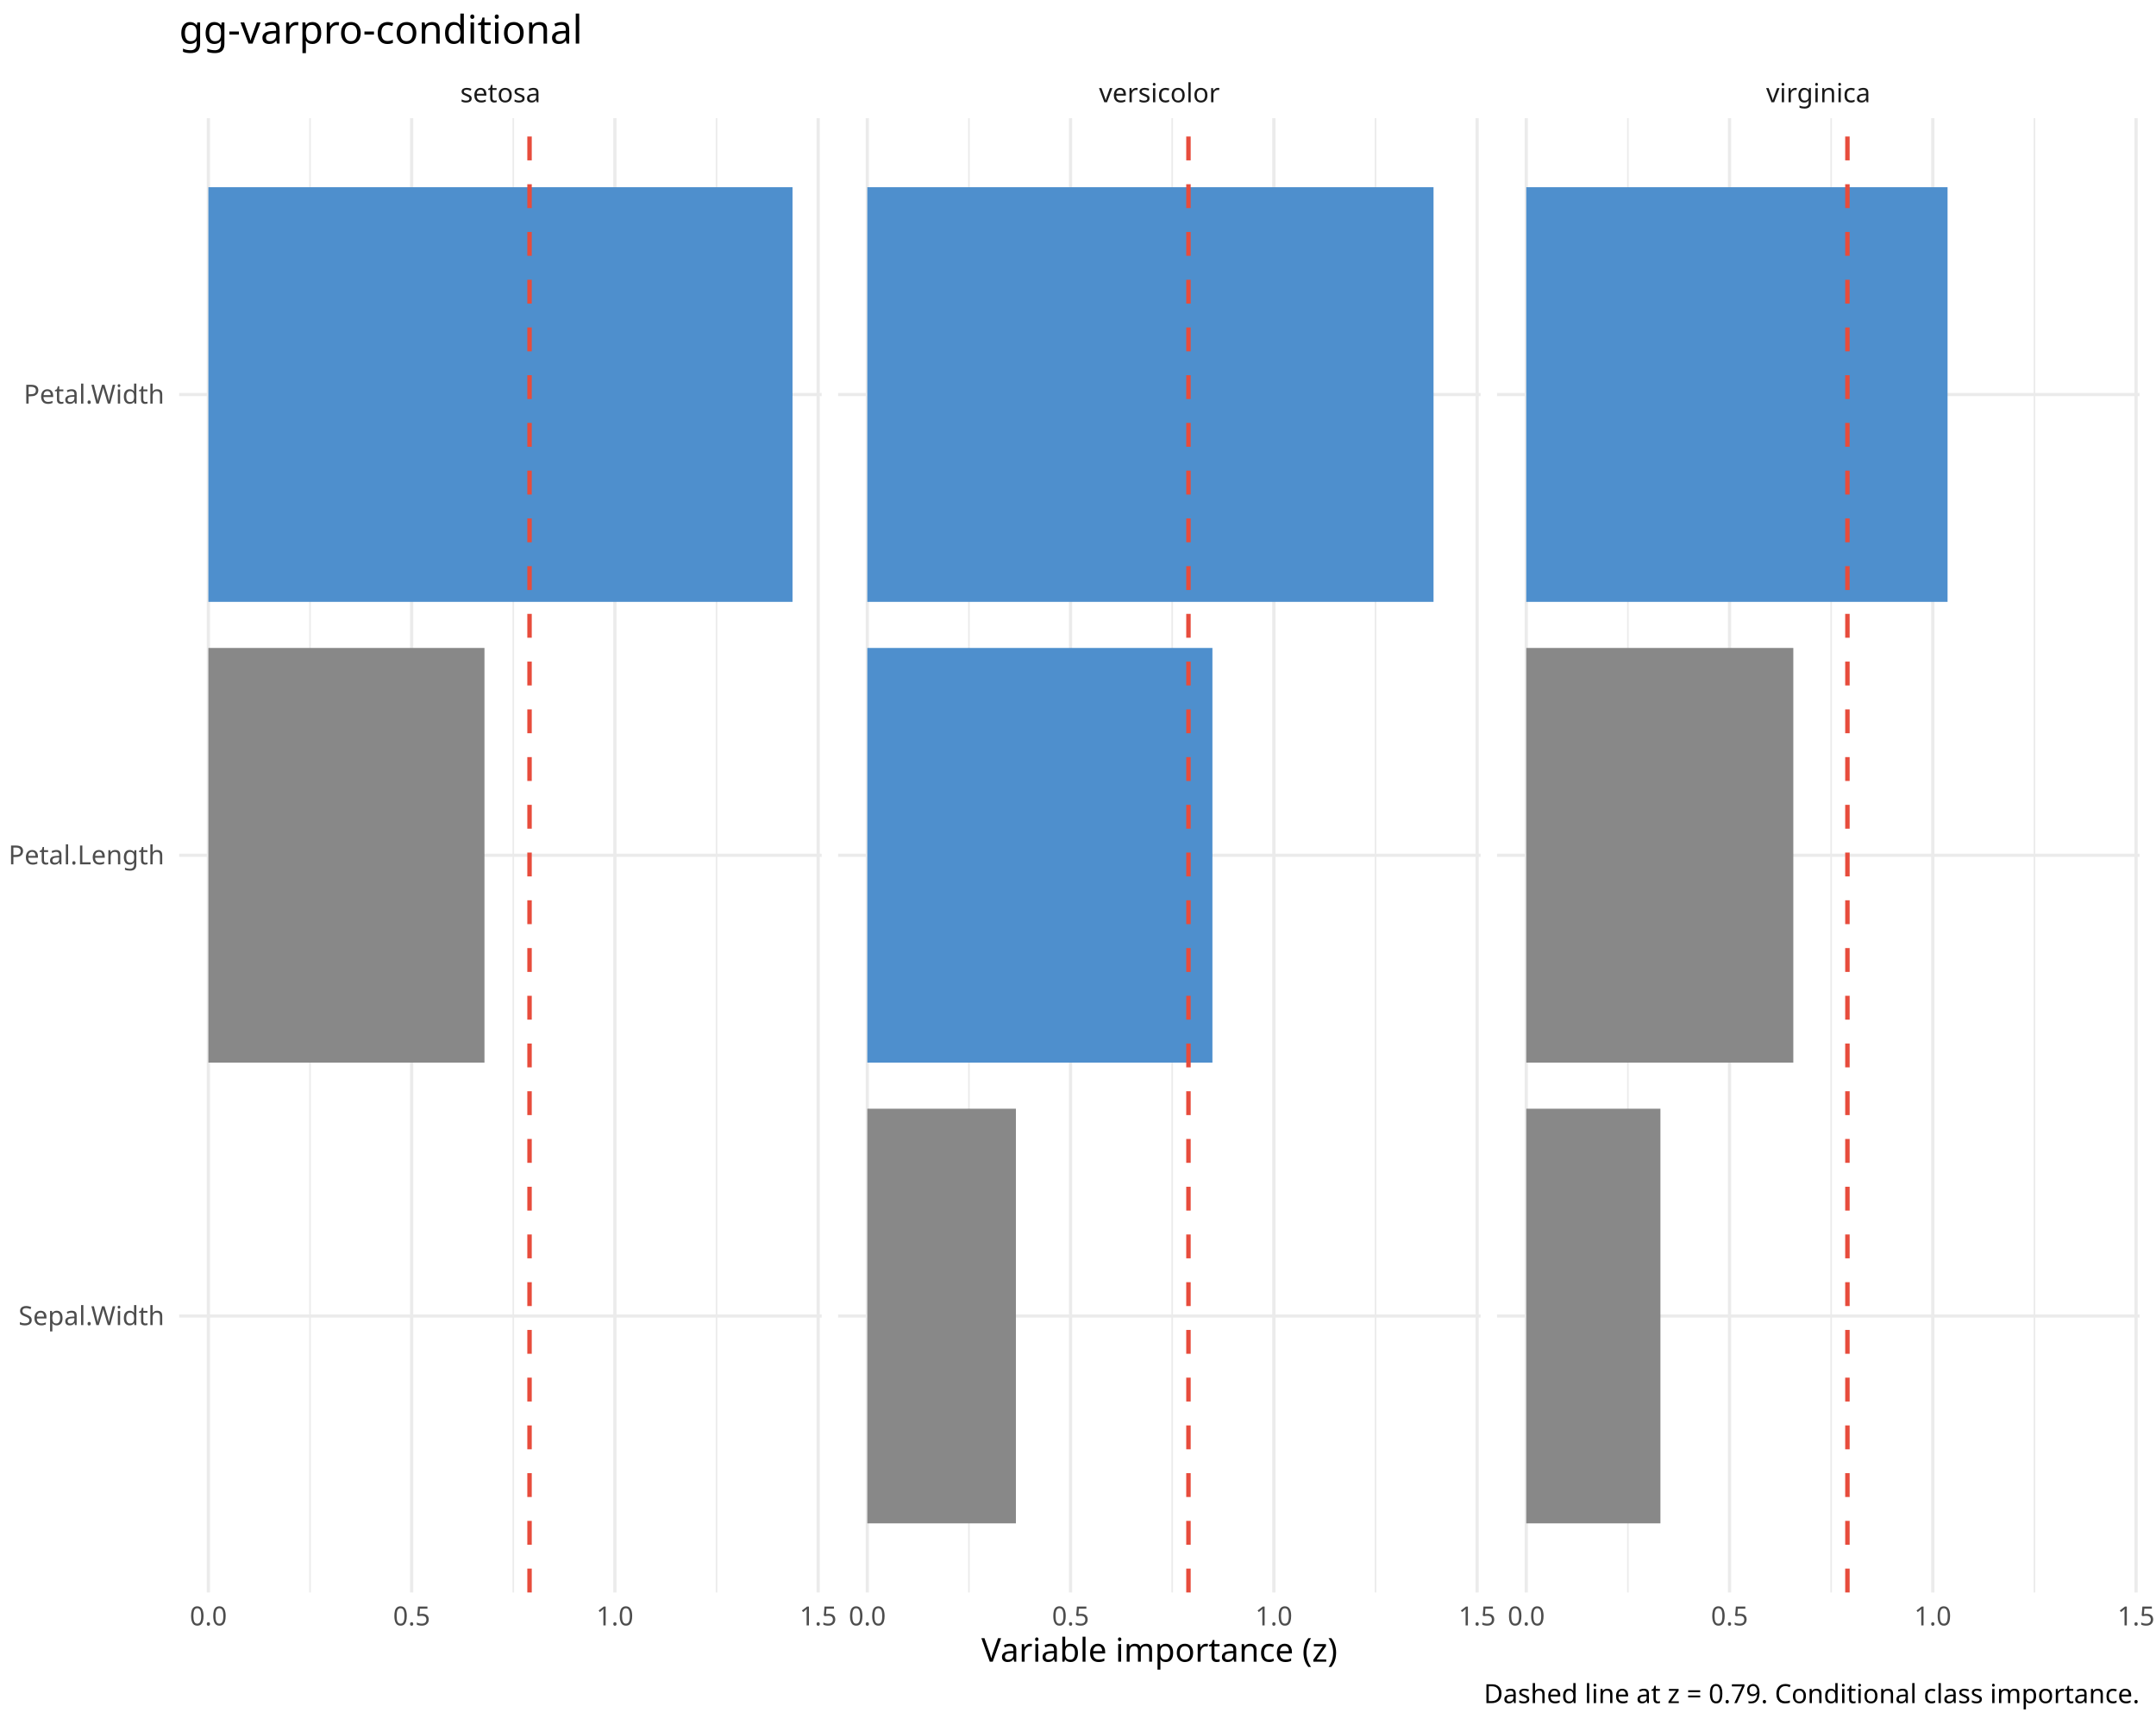
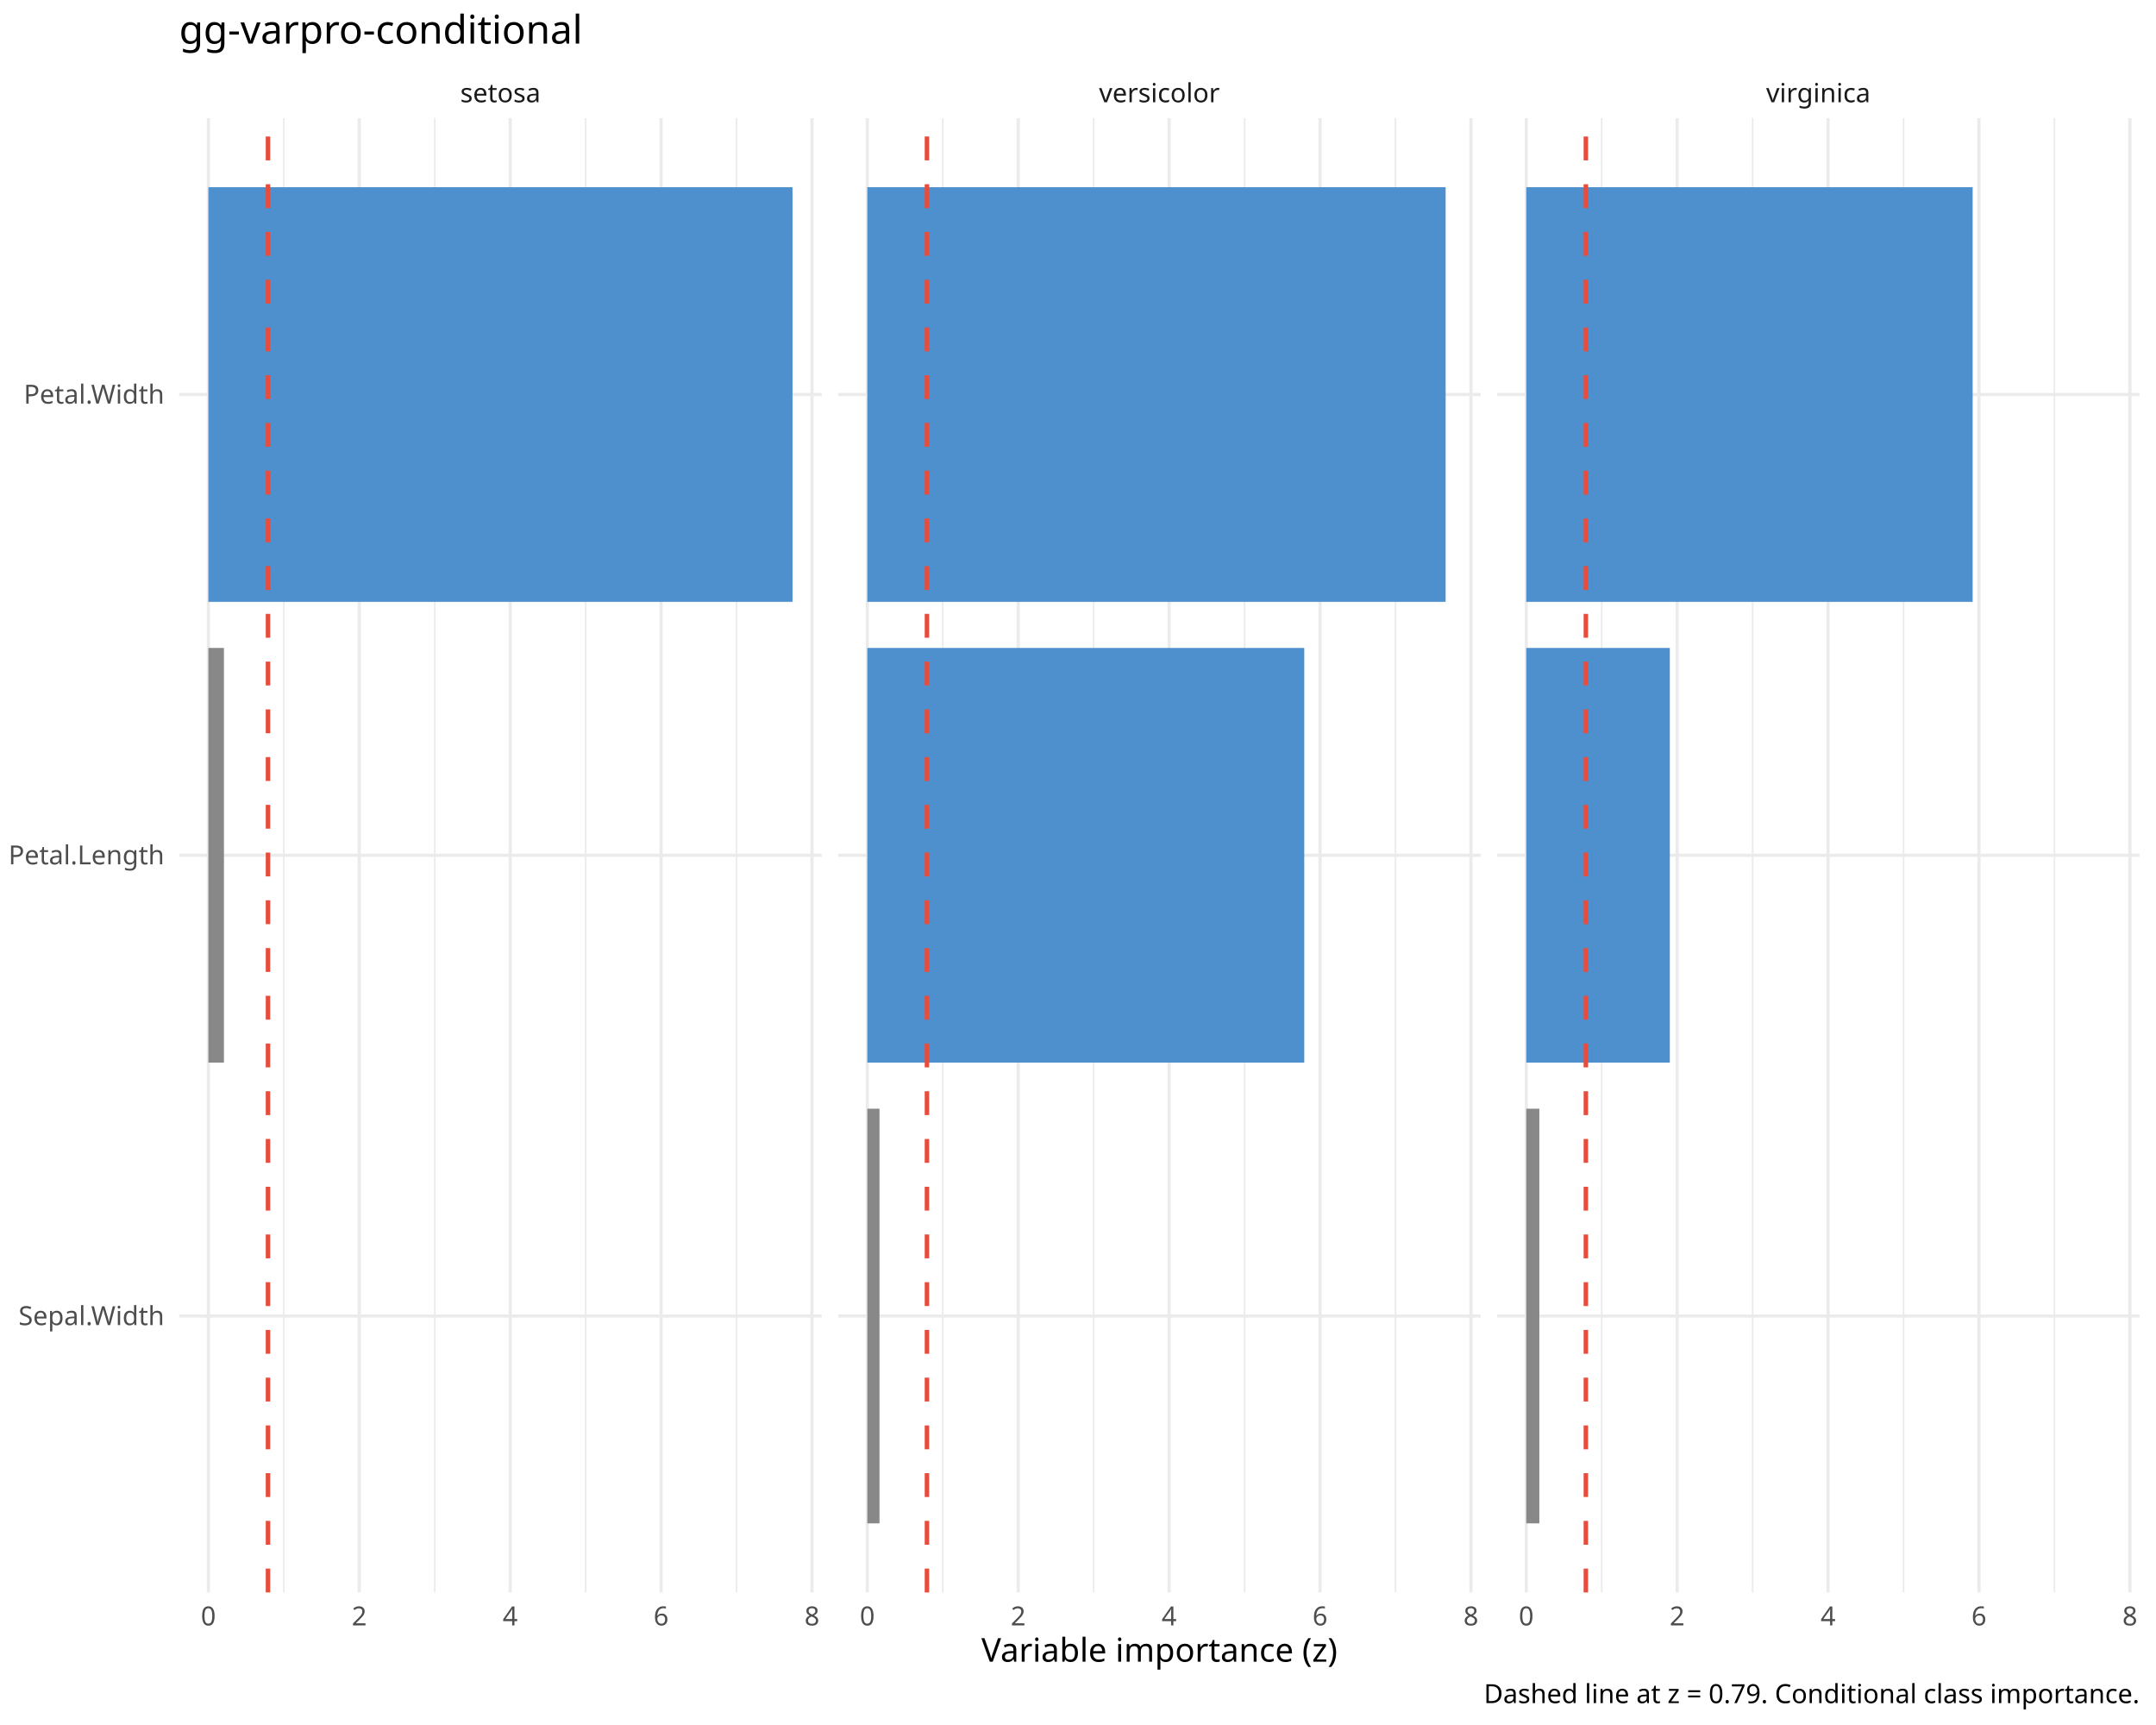
<svg xmlns="http://www.w3.org/2000/svg" class="svglite" data-engine-version="2.0" width="720.00pt" height="576.00pt" viewBox="0 0 720.00 576.00">
  <defs>
    <style type="text/css">
    .svglite line, .svglite polyline, .svglite polygon, .svglite path, .svglite rect, .svglite circle {
      fill: none;
      stroke: #000000;
      stroke-linecap: round;
      stroke-linejoin: round;
      stroke-miterlimit: 10.00;
    }
  </style>
  </defs>
  <rect width="100%" height="100%" style="stroke: none; fill: #FFFFFF;" />
  <defs>
    <clipPath id="cpMC4wMHw3MjAuMDB8MC4wMHw1NzYuMDA=">
      <rect x="0.00" y="0.00" width="720.00" height="576.00" />
    </clipPath>
  </defs>
  <g clip-path="url(#cpMC4wMHw3MjAuMDB8MC4wMHw1NzYuMDA=)">
    <rect x="0" y="0.00" width="720.00" height="576.00" style="stroke-width: 1.07; stroke: none; fill: #FFFFFF;" />
  </g>
  <defs>
    <clipPath id="cpNTkuODN8Mjc0LjQxfDM5LjQzfDUzMS43NQ==">
      <rect x="59.83" y="39.43" width="214.58" height="492.32" />
    </clipPath>
  </defs>
  <g clip-path="url(#cpNTkuODN8Mjc0LjQxfDM5LjQzfDUzMS43NQ==)">
-     <polyline points="103.53,531.75 103.53,39.43 " style="stroke-width: 0.53; stroke: #EBEBEB; stroke-linecap: butt;" />
-     <polyline points="171.41,531.75 171.41,39.43 " style="stroke-width: 0.53; stroke: #EBEBEB; stroke-linecap: butt;" />
-     <polyline points="239.29,531.75 239.29,39.43 " style="stroke-width: 0.53; stroke: #EBEBEB; stroke-linecap: butt;" />
+     <polyline points="94.78,531.75 94.78,39.43 " style="stroke-width: 0.53; stroke: #EBEBEB; stroke-linecap: butt;" />
+     <polyline points="145.18,531.75 145.18,39.43 " style="stroke-width: 0.53; stroke: #EBEBEB; stroke-linecap: butt;" />
+     <polyline points="195.57,531.75 195.57,39.43 " style="stroke-width: 0.53; stroke: #EBEBEB; stroke-linecap: butt;" />
+     <polyline points="245.97,531.75 245.97,39.43 " style="stroke-width: 0.53; stroke: #EBEBEB; stroke-linecap: butt;" />
    <polyline points="59.83,439.44 274.41,439.44 " style="stroke-width: 1.07; stroke: #EBEBEB; stroke-linecap: butt;" />
    <polyline points="59.83,285.59 274.41,285.59 " style="stroke-width: 1.07; stroke: #EBEBEB; stroke-linecap: butt;" />
    <polyline points="59.83,131.74 274.41,131.74 " style="stroke-width: 1.07; stroke: #EBEBEB; stroke-linecap: butt;" />
    <polyline points="69.59,531.75 69.59,39.43 " style="stroke-width: 1.07; stroke: #EBEBEB; stroke-linecap: butt;" />
-     <polyline points="137.47,531.75 137.47,39.43 " style="stroke-width: 1.07; stroke: #EBEBEB; stroke-linecap: butt;" />
-     <polyline points="205.35,531.75 205.35,39.43 " style="stroke-width: 1.07; stroke: #EBEBEB; stroke-linecap: butt;" />
-     <polyline points="273.23,531.75 273.23,39.43 " style="stroke-width: 1.07; stroke: #EBEBEB; stroke-linecap: butt;" />
+     <polyline points="119.98,531.75 119.98,39.43 " style="stroke-width: 1.07; stroke: #EBEBEB; stroke-linecap: butt;" />
+     <polyline points="170.38,531.75 170.38,39.43 " style="stroke-width: 1.07; stroke: #EBEBEB; stroke-linecap: butt;" />
+     <polyline points="220.77,531.75 220.77,39.43 " style="stroke-width: 1.07; stroke: #EBEBEB; stroke-linecap: butt;" />
+     <polyline points="271.17,531.75 271.17,39.43 " style="stroke-width: 1.07; stroke: #EBEBEB; stroke-linecap: butt;" />
    <rect x="69.59" y="62.51" width="195.07" height="138.46" style="stroke-width: 1.07; stroke: none; stroke-linecap: butt; stroke-linejoin: miter; fill: #4E8FCD;" />
-     <rect x="69.59" y="216.36" width="92.20" height="138.46" style="stroke-width: 1.07; stroke: none; stroke-linecap: butt; stroke-linejoin: miter; fill: #888888;" />
+     <rect x="69.59" y="216.36" width="5.20" height="138.46" style="stroke-width: 1.07; stroke: none; stroke-linecap: butt; stroke-linejoin: miter; fill: #888888;" />
    <rect x="69.59" y="370.21" width="0.00" height="138.46" style="stroke-width: 1.07; stroke: none; stroke-linecap: butt; stroke-linejoin: miter; fill: #888888;" />
-     <line x1="176.84" y1="531.75" x2="176.84" y2="39.43" style="stroke-width: 1.49; stroke: #E74C3C; stroke-dasharray: 7.97,7.97; stroke-linecap: butt;" />
+     <line x1="89.49" y1="531.75" x2="89.49" y2="39.43" style="stroke-width: 1.49; stroke: #E74C3C; stroke-dasharray: 7.97,7.97; stroke-linecap: butt;" />
  </g>
  <g clip-path="url(#cpMC4wMHw3MjAuMDB8MC4wMHw1NzYuMDA=)">
</g>
  <defs>
    <clipPath id="cpMjc5Ljg5fDQ5NC40NnwzOS40M3w1MzEuNzU=">
      <rect x="279.89" y="39.43" width="214.58" height="492.32" />
    </clipPath>
  </defs>
  <g clip-path="url(#cpMjc5Ljg5fDQ5NC40NnwzOS40M3w1MzEuNzU=)">
-     <polyline points="323.58,531.75 323.58,39.43 " style="stroke-width: 0.53; stroke: #EBEBEB; stroke-linecap: butt;" />
-     <polyline points="391.46,531.75 391.46,39.43 " style="stroke-width: 0.53; stroke: #EBEBEB; stroke-linecap: butt;" />
-     <polyline points="459.35,531.75 459.35,39.43 " style="stroke-width: 0.53; stroke: #EBEBEB; stroke-linecap: butt;" />
+     <polyline points="314.84,531.75 314.84,39.43 " style="stroke-width: 0.53; stroke: #EBEBEB; stroke-linecap: butt;" />
+     <polyline points="365.23,531.75 365.23,39.43 " style="stroke-width: 0.53; stroke: #EBEBEB; stroke-linecap: butt;" />
+     <polyline points="415.63,531.75 415.63,39.43 " style="stroke-width: 0.53; stroke: #EBEBEB; stroke-linecap: butt;" />
+     <polyline points="466.03,531.75 466.03,39.43 " style="stroke-width: 0.53; stroke: #EBEBEB; stroke-linecap: butt;" />
    <polyline points="279.89,439.44 494.46,439.44 " style="stroke-width: 1.07; stroke: #EBEBEB; stroke-linecap: butt;" />
    <polyline points="279.89,285.59 494.46,285.59 " style="stroke-width: 1.07; stroke: #EBEBEB; stroke-linecap: butt;" />
    <polyline points="279.89,131.74 494.46,131.74 " style="stroke-width: 1.07; stroke: #EBEBEB; stroke-linecap: butt;" />
    <polyline points="289.64,531.75 289.64,39.43 " style="stroke-width: 1.07; stroke: #EBEBEB; stroke-linecap: butt;" />
-     <polyline points="357.52,531.75 357.52,39.43 " style="stroke-width: 1.07; stroke: #EBEBEB; stroke-linecap: butt;" />
-     <polyline points="425.41,531.75 425.41,39.43 " style="stroke-width: 1.07; stroke: #EBEBEB; stroke-linecap: butt;" />
-     <polyline points="493.29,531.75 493.29,39.43 " style="stroke-width: 1.07; stroke: #EBEBEB; stroke-linecap: butt;" />
-     <rect x="289.64" y="62.51" width="189.09" height="138.46" style="stroke-width: 1.07; stroke: none; stroke-linecap: butt; stroke-linejoin: miter; fill: #4E8FCD;" />
-     <rect x="289.64" y="216.36" width="115.25" height="138.46" style="stroke-width: 1.07; stroke: none; stroke-linecap: butt; stroke-linejoin: miter; fill: #4E8FCD;" />
-     <rect x="289.64" y="370.21" width="49.63" height="138.46" style="stroke-width: 1.07; stroke: none; stroke-linecap: butt; stroke-linejoin: miter; fill: #888888;" />
-     <line x1="396.89" y1="531.75" x2="396.89" y2="39.43" style="stroke-width: 1.49; stroke: #E74C3C; stroke-dasharray: 7.97,7.97; stroke-linecap: butt;" />
+     <polyline points="340.04,531.75 340.04,39.43 " style="stroke-width: 1.07; stroke: #EBEBEB; stroke-linecap: butt;" />
+     <polyline points="390.43,531.75 390.43,39.43 " style="stroke-width: 1.07; stroke: #EBEBEB; stroke-linecap: butt;" />
+     <polyline points="440.83,531.75 440.83,39.43 " style="stroke-width: 1.07; stroke: #EBEBEB; stroke-linecap: butt;" />
+     <polyline points="491.22,531.75 491.22,39.43 " style="stroke-width: 1.07; stroke: #EBEBEB; stroke-linecap: butt;" />
+     <rect x="289.64" y="62.51" width="193.13" height="138.46" style="stroke-width: 1.07; stroke: none; stroke-linecap: butt; stroke-linejoin: miter; fill: #4E8FCD;" />
+     <rect x="289.64" y="216.36" width="145.92" height="138.46" style="stroke-width: 1.07; stroke: none; stroke-linecap: butt; stroke-linejoin: miter; fill: #4E8FCD;" />
+     <rect x="289.64" y="370.21" width="4.07" height="138.46" style="stroke-width: 1.07; stroke: none; stroke-linecap: butt; stroke-linejoin: miter; fill: #888888;" />
+     <line x1="309.55" y1="531.75" x2="309.55" y2="39.43" style="stroke-width: 1.49; stroke: #E74C3C; stroke-dasharray: 7.97,7.97; stroke-linecap: butt;" />
  </g>
  <g clip-path="url(#cpMC4wMHw3MjAuMDB8MC4wMHw1NzYuMDA=)">
</g>
  <defs>
    <clipPath id="cpNDk5Ljk0fDcxNC41MnwzOS40M3w1MzEuNzU=">
      <rect x="499.94" y="39.43" width="214.58" height="492.32" />
    </clipPath>
  </defs>
  <g clip-path="url(#cpNDk5Ljk0fDcxNC41MnwzOS40M3w1MzEuNzU=)">
-     <polyline points="543.64,531.75 543.64,39.43 " style="stroke-width: 0.53; stroke: #EBEBEB; stroke-linecap: butt;" />
-     <polyline points="611.52,531.75 611.52,39.43 " style="stroke-width: 0.53; stroke: #EBEBEB; stroke-linecap: butt;" />
-     <polyline points="679.40,531.75 679.40,39.43 " style="stroke-width: 0.53; stroke: #EBEBEB; stroke-linecap: butt;" />
+     <polyline points="534.90,531.75 534.90,39.43 " style="stroke-width: 0.53; stroke: #EBEBEB; stroke-linecap: butt;" />
+     <polyline points="585.29,531.75 585.29,39.43 " style="stroke-width: 0.53; stroke: #EBEBEB; stroke-linecap: butt;" />
+     <polyline points="635.69,531.75 635.69,39.43 " style="stroke-width: 0.53; stroke: #EBEBEB; stroke-linecap: butt;" />
+     <polyline points="686.08,531.75 686.08,39.43 " style="stroke-width: 0.53; stroke: #EBEBEB; stroke-linecap: butt;" />
    <polyline points="499.94,439.44 714.52,439.44 " style="stroke-width: 1.07; stroke: #EBEBEB; stroke-linecap: butt;" />
    <polyline points="499.94,285.59 714.52,285.59 " style="stroke-width: 1.07; stroke: #EBEBEB; stroke-linecap: butt;" />
    <polyline points="499.94,131.74 714.52,131.74 " style="stroke-width: 1.07; stroke: #EBEBEB; stroke-linecap: butt;" />
    <polyline points="509.70,531.75 509.70,39.43 " style="stroke-width: 1.07; stroke: #EBEBEB; stroke-linecap: butt;" />
-     <polyline points="577.58,531.75 577.58,39.43 " style="stroke-width: 1.07; stroke: #EBEBEB; stroke-linecap: butt;" />
-     <polyline points="645.46,531.75 645.46,39.43 " style="stroke-width: 1.07; stroke: #EBEBEB; stroke-linecap: butt;" />
-     <polyline points="713.34,531.75 713.34,39.43 " style="stroke-width: 1.07; stroke: #EBEBEB; stroke-linecap: butt;" />
-     <rect x="509.70" y="62.51" width="140.69" height="138.46" style="stroke-width: 1.07; stroke: none; stroke-linecap: butt; stroke-linejoin: miter; fill: #4E8FCD;" />
-     <rect x="509.70" y="216.36" width="89.18" height="138.46" style="stroke-width: 1.07; stroke: none; stroke-linecap: butt; stroke-linejoin: miter; fill: #888888;" />
-     <rect x="509.70" y="370.21" width="44.80" height="138.46" style="stroke-width: 1.07; stroke: none; stroke-linecap: butt; stroke-linejoin: miter; fill: #888888;" />
-     <line x1="616.95" y1="531.75" x2="616.95" y2="39.43" style="stroke-width: 1.49; stroke: #E74C3C; stroke-dasharray: 7.97,7.97; stroke-linecap: butt;" />
+     <polyline points="560.09,531.75 560.09,39.43 " style="stroke-width: 1.07; stroke: #EBEBEB; stroke-linecap: butt;" />
+     <polyline points="610.49,531.75 610.49,39.43 " style="stroke-width: 1.07; stroke: #EBEBEB; stroke-linecap: butt;" />
+     <polyline points="660.88,531.75 660.88,39.43 " style="stroke-width: 1.07; stroke: #EBEBEB; stroke-linecap: butt;" />
+     <polyline points="711.28,531.75 711.28,39.43 " style="stroke-width: 1.07; stroke: #EBEBEB; stroke-linecap: butt;" />
+     <rect x="509.70" y="62.51" width="149.07" height="138.46" style="stroke-width: 1.07; stroke: none; stroke-linecap: butt; stroke-linejoin: miter; fill: #4E8FCD;" />
+     <rect x="509.70" y="216.36" width="47.94" height="138.46" style="stroke-width: 1.07; stroke: none; stroke-linecap: butt; stroke-linejoin: miter; fill: #4E8FCD;" />
+     <rect x="509.70" y="370.21" width="4.37" height="138.46" style="stroke-width: 1.07; stroke: none; stroke-linecap: butt; stroke-linejoin: miter; fill: #888888;" />
+     <line x1="529.60" y1="531.75" x2="529.60" y2="39.43" style="stroke-width: 1.49; stroke: #E74C3C; stroke-dasharray: 7.97,7.97; stroke-linecap: butt;" />
  </g>
  <g clip-path="url(#cpMC4wMHw3MjAuMDB8MC4wMHw1NzYuMDA=)">
</g>
  <defs>
    <clipPath id="cpNTkuODN8Mjc0LjQxfDIyLjc4fDM5LjQz">
      <rect x="59.83" y="22.78" width="214.58" height="16.65" />
    </clipPath>
  </defs>
  <g clip-path="url(#cpNTkuODN8Mjc0LjQxfDIyLjc4fDM5LjQz)">
    <text x="167.12" y="34.14" text-anchor="middle" style="font-size: 8.80px; fill: #1A1A1A; font-family: sans;" textLength="25.94px" lengthAdjust="spacingAndGlyphs">setosa</text>
  </g>
  <g clip-path="url(#cpMC4wMHw3MjAuMDB8MC4wMHw1NzYuMDA=)">
</g>
  <defs>
    <clipPath id="cpMjc5Ljg5fDQ5NC40NnwyMi43OHwzOS40Mw==">
      <rect x="279.89" y="22.78" width="214.58" height="16.65" />
    </clipPath>
  </defs>
  <g clip-path="url(#cpMjc5Ljg5fDQ5NC40NnwyMi43OHwzOS40Mw==)">
    <text x="387.18" y="34.14" text-anchor="middle" style="font-size: 8.80px; fill: #1A1A1A; font-family: sans;" textLength="37.66px" lengthAdjust="spacingAndGlyphs">versicolor</text>
  </g>
  <g clip-path="url(#cpMC4wMHw3MjAuMDB8MC4wMHw1NzYuMDA=)">
</g>
  <defs>
    <clipPath id="cpNDk5Ljk0fDcxNC41MnwyMi43OHwzOS40Mw==">
      <rect x="499.94" y="22.78" width="214.58" height="16.65" />
    </clipPath>
  </defs>
  <g clip-path="url(#cpNDk5Ljk0fDcxNC41MnwyMi43OHwzOS40Mw==)">
    <text x="607.23" y="34.14" text-anchor="middle" style="font-size: 8.80px; fill: #1A1A1A; font-family: sans;" textLength="32.28px" lengthAdjust="spacingAndGlyphs">virginica</text>
  </g>
  <g clip-path="url(#cpMC4wMHw3MjAuMDB8MC4wMHw1NzYuMDA=)">
-     <text x="69.59" y="542.74" text-anchor="middle" style="font-size: 8.80px; fill: #4D4D4D; font-family: sans;" textLength="12.23px" lengthAdjust="spacingAndGlyphs">0.0</text>
-     <text x="137.47" y="542.74" text-anchor="middle" style="font-size: 8.80px; fill: #4D4D4D; font-family: sans;" textLength="12.23px" lengthAdjust="spacingAndGlyphs">0.5</text>
-     <text x="205.35" y="542.74" text-anchor="middle" style="font-size: 8.80px; fill: #4D4D4D; font-family: sans;" textLength="12.23px" lengthAdjust="spacingAndGlyphs">1.0</text>
-     <text x="273.23" y="542.74" text-anchor="middle" style="font-size: 8.80px; fill: #4D4D4D; font-family: sans;" textLength="12.23px" lengthAdjust="spacingAndGlyphs">1.5</text>
-     <text x="289.64" y="542.74" text-anchor="middle" style="font-size: 8.80px; fill: #4D4D4D; font-family: sans;" textLength="12.23px" lengthAdjust="spacingAndGlyphs">0.0</text>
-     <text x="357.52" y="542.74" text-anchor="middle" style="font-size: 8.80px; fill: #4D4D4D; font-family: sans;" textLength="12.23px" lengthAdjust="spacingAndGlyphs">0.5</text>
-     <text x="425.41" y="542.74" text-anchor="middle" style="font-size: 8.80px; fill: #4D4D4D; font-family: sans;" textLength="12.23px" lengthAdjust="spacingAndGlyphs">1.0</text>
-     <text x="493.29" y="542.74" text-anchor="middle" style="font-size: 8.80px; fill: #4D4D4D; font-family: sans;" textLength="12.23px" lengthAdjust="spacingAndGlyphs">1.5</text>
-     <text x="509.70" y="542.74" text-anchor="middle" style="font-size: 8.80px; fill: #4D4D4D; font-family: sans;" textLength="12.23px" lengthAdjust="spacingAndGlyphs">0.0</text>
-     <text x="577.58" y="542.74" text-anchor="middle" style="font-size: 8.80px; fill: #4D4D4D; font-family: sans;" textLength="12.23px" lengthAdjust="spacingAndGlyphs">0.5</text>
-     <text x="645.46" y="542.74" text-anchor="middle" style="font-size: 8.80px; fill: #4D4D4D; font-family: sans;" textLength="12.23px" lengthAdjust="spacingAndGlyphs">1.0</text>
-     <text x="713.34" y="542.74" text-anchor="middle" style="font-size: 8.80px; fill: #4D4D4D; font-family: sans;" textLength="12.23px" lengthAdjust="spacingAndGlyphs">1.5</text>
+     <text x="69.59" y="542.74" text-anchor="middle" style="font-size: 8.80px; fill: #4D4D4D; font-family: sans;" textLength="4.89px" lengthAdjust="spacingAndGlyphs">0</text>
+     <text x="119.98" y="542.74" text-anchor="middle" style="font-size: 8.80px; fill: #4D4D4D; font-family: sans;" textLength="4.89px" lengthAdjust="spacingAndGlyphs">2</text>
+     <text x="170.38" y="542.74" text-anchor="middle" style="font-size: 8.80px; fill: #4D4D4D; font-family: sans;" textLength="4.89px" lengthAdjust="spacingAndGlyphs">4</text>
+     <text x="220.77" y="542.74" text-anchor="middle" style="font-size: 8.80px; fill: #4D4D4D; font-family: sans;" textLength="4.89px" lengthAdjust="spacingAndGlyphs">6</text>
+     <text x="271.17" y="542.74" text-anchor="middle" style="font-size: 8.80px; fill: #4D4D4D; font-family: sans;" textLength="4.89px" lengthAdjust="spacingAndGlyphs">8</text>
+     <text x="289.64" y="542.74" text-anchor="middle" style="font-size: 8.80px; fill: #4D4D4D; font-family: sans;" textLength="4.89px" lengthAdjust="spacingAndGlyphs">0</text>
+     <text x="340.04" y="542.74" text-anchor="middle" style="font-size: 8.80px; fill: #4D4D4D; font-family: sans;" textLength="4.89px" lengthAdjust="spacingAndGlyphs">2</text>
+     <text x="390.43" y="542.74" text-anchor="middle" style="font-size: 8.80px; fill: #4D4D4D; font-family: sans;" textLength="4.89px" lengthAdjust="spacingAndGlyphs">4</text>
+     <text x="440.83" y="542.74" text-anchor="middle" style="font-size: 8.80px; fill: #4D4D4D; font-family: sans;" textLength="4.89px" lengthAdjust="spacingAndGlyphs">6</text>
+     <text x="491.22" y="542.74" text-anchor="middle" style="font-size: 8.80px; fill: #4D4D4D; font-family: sans;" textLength="4.89px" lengthAdjust="spacingAndGlyphs">8</text>
+     <text x="509.70" y="542.74" text-anchor="middle" style="font-size: 8.80px; fill: #4D4D4D; font-family: sans;" textLength="4.89px" lengthAdjust="spacingAndGlyphs">0</text>
+     <text x="560.09" y="542.74" text-anchor="middle" style="font-size: 8.80px; fill: #4D4D4D; font-family: sans;" textLength="4.89px" lengthAdjust="spacingAndGlyphs">2</text>
+     <text x="610.49" y="542.74" text-anchor="middle" style="font-size: 8.80px; fill: #4D4D4D; font-family: sans;" textLength="4.89px" lengthAdjust="spacingAndGlyphs">4</text>
+     <text x="660.88" y="542.74" text-anchor="middle" style="font-size: 8.80px; fill: #4D4D4D; font-family: sans;" textLength="4.89px" lengthAdjust="spacingAndGlyphs">6</text>
+     <text x="711.28" y="542.74" text-anchor="middle" style="font-size: 8.80px; fill: #4D4D4D; font-family: sans;" textLength="4.89px" lengthAdjust="spacingAndGlyphs">8</text>
    <text x="54.90" y="442.47" text-anchor="end" style="font-size: 8.80px; fill: #4D4D4D; font-family: sans;" textLength="47.45px" lengthAdjust="spacingAndGlyphs">Sepal.Width</text>
    <text x="54.90" y="288.62" text-anchor="end" style="font-size: 8.80px; fill: #4D4D4D; font-family: sans;" textLength="49.42px" lengthAdjust="spacingAndGlyphs">Petal.Length</text>
    <text x="54.90" y="134.77" text-anchor="end" style="font-size: 8.80px; fill: #4D4D4D; font-family: sans;" textLength="45.00px" lengthAdjust="spacingAndGlyphs">Petal.Width</text>
    <text x="387.18" y="554.87" text-anchor="middle" style="font-size: 11.00px; font-family: sans;" textLength="113.72px" lengthAdjust="spacingAndGlyphs">Variable importance (z)</text>
    <text x="59.83" y="14.56" style="font-size: 13.20px; font-family: sans;" textLength="124.01px" lengthAdjust="spacingAndGlyphs">gg-varpro-conditional</text>
    <text x="714.52" y="568.69" text-anchor="end" style="font-size: 8.80px; font-family: sans;" textLength="210.12px" lengthAdjust="spacingAndGlyphs">Dashed line at z = 0.79. Conditional class importance.</text>
  </g>
</svg>
